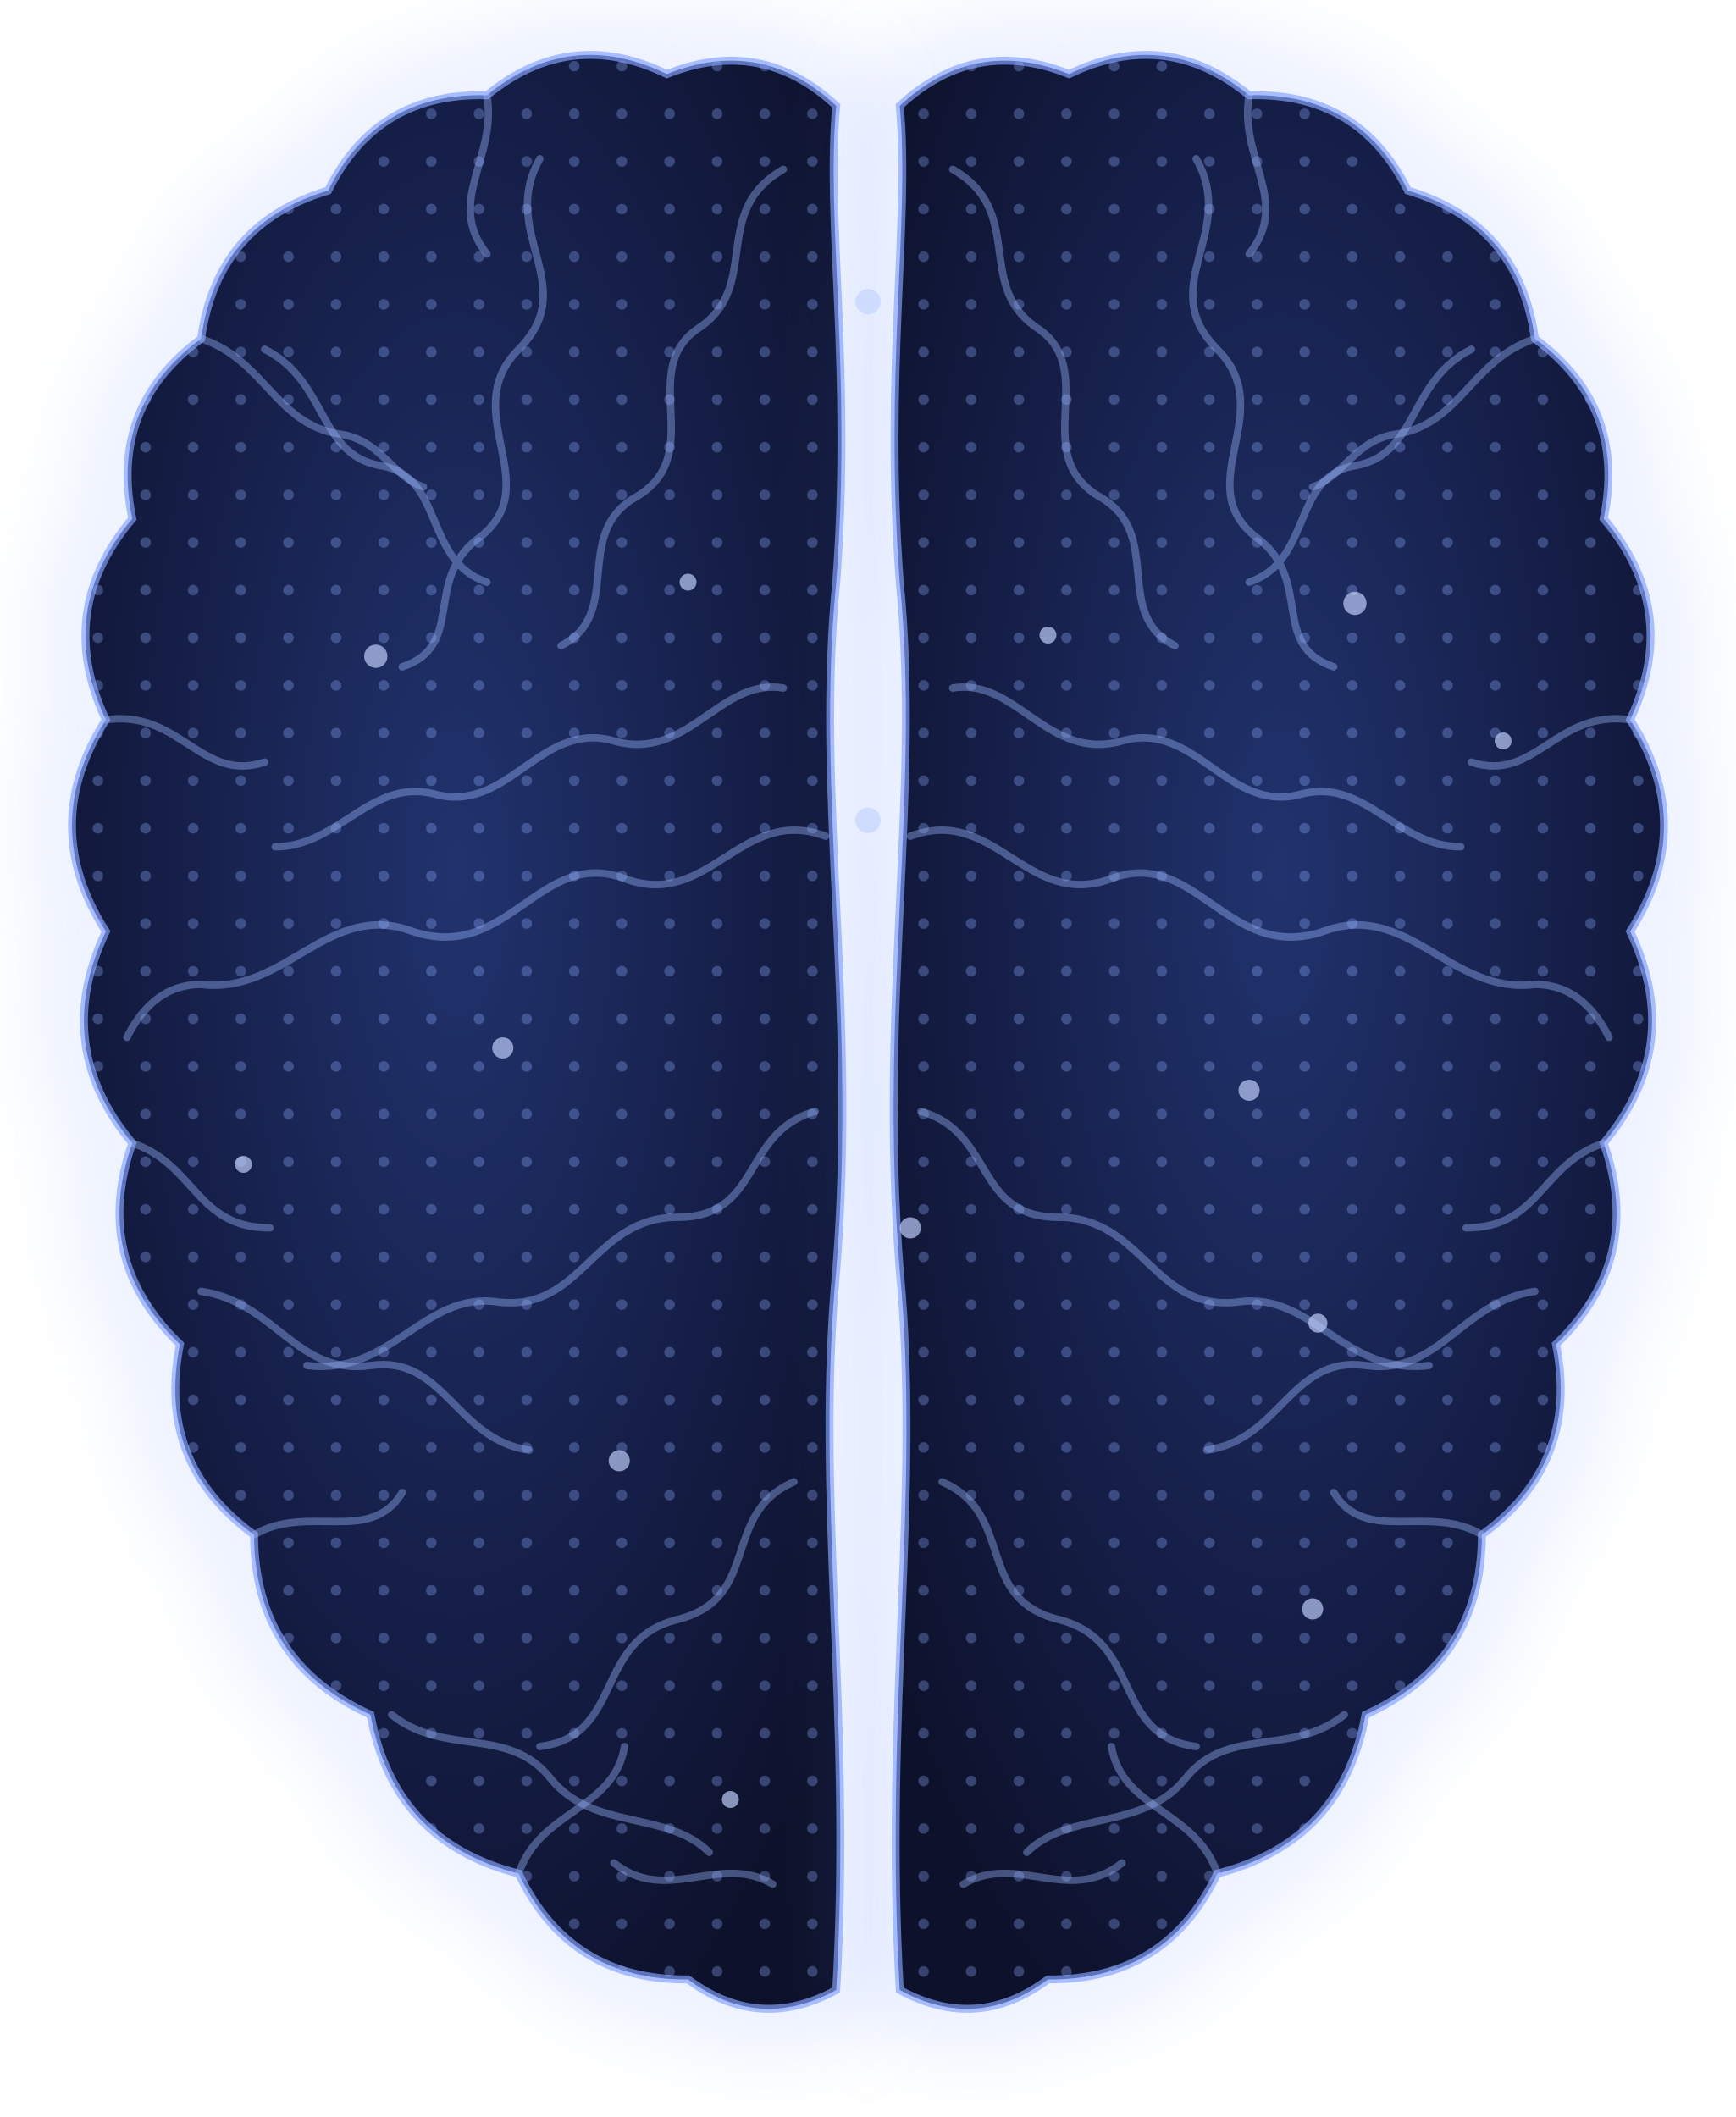
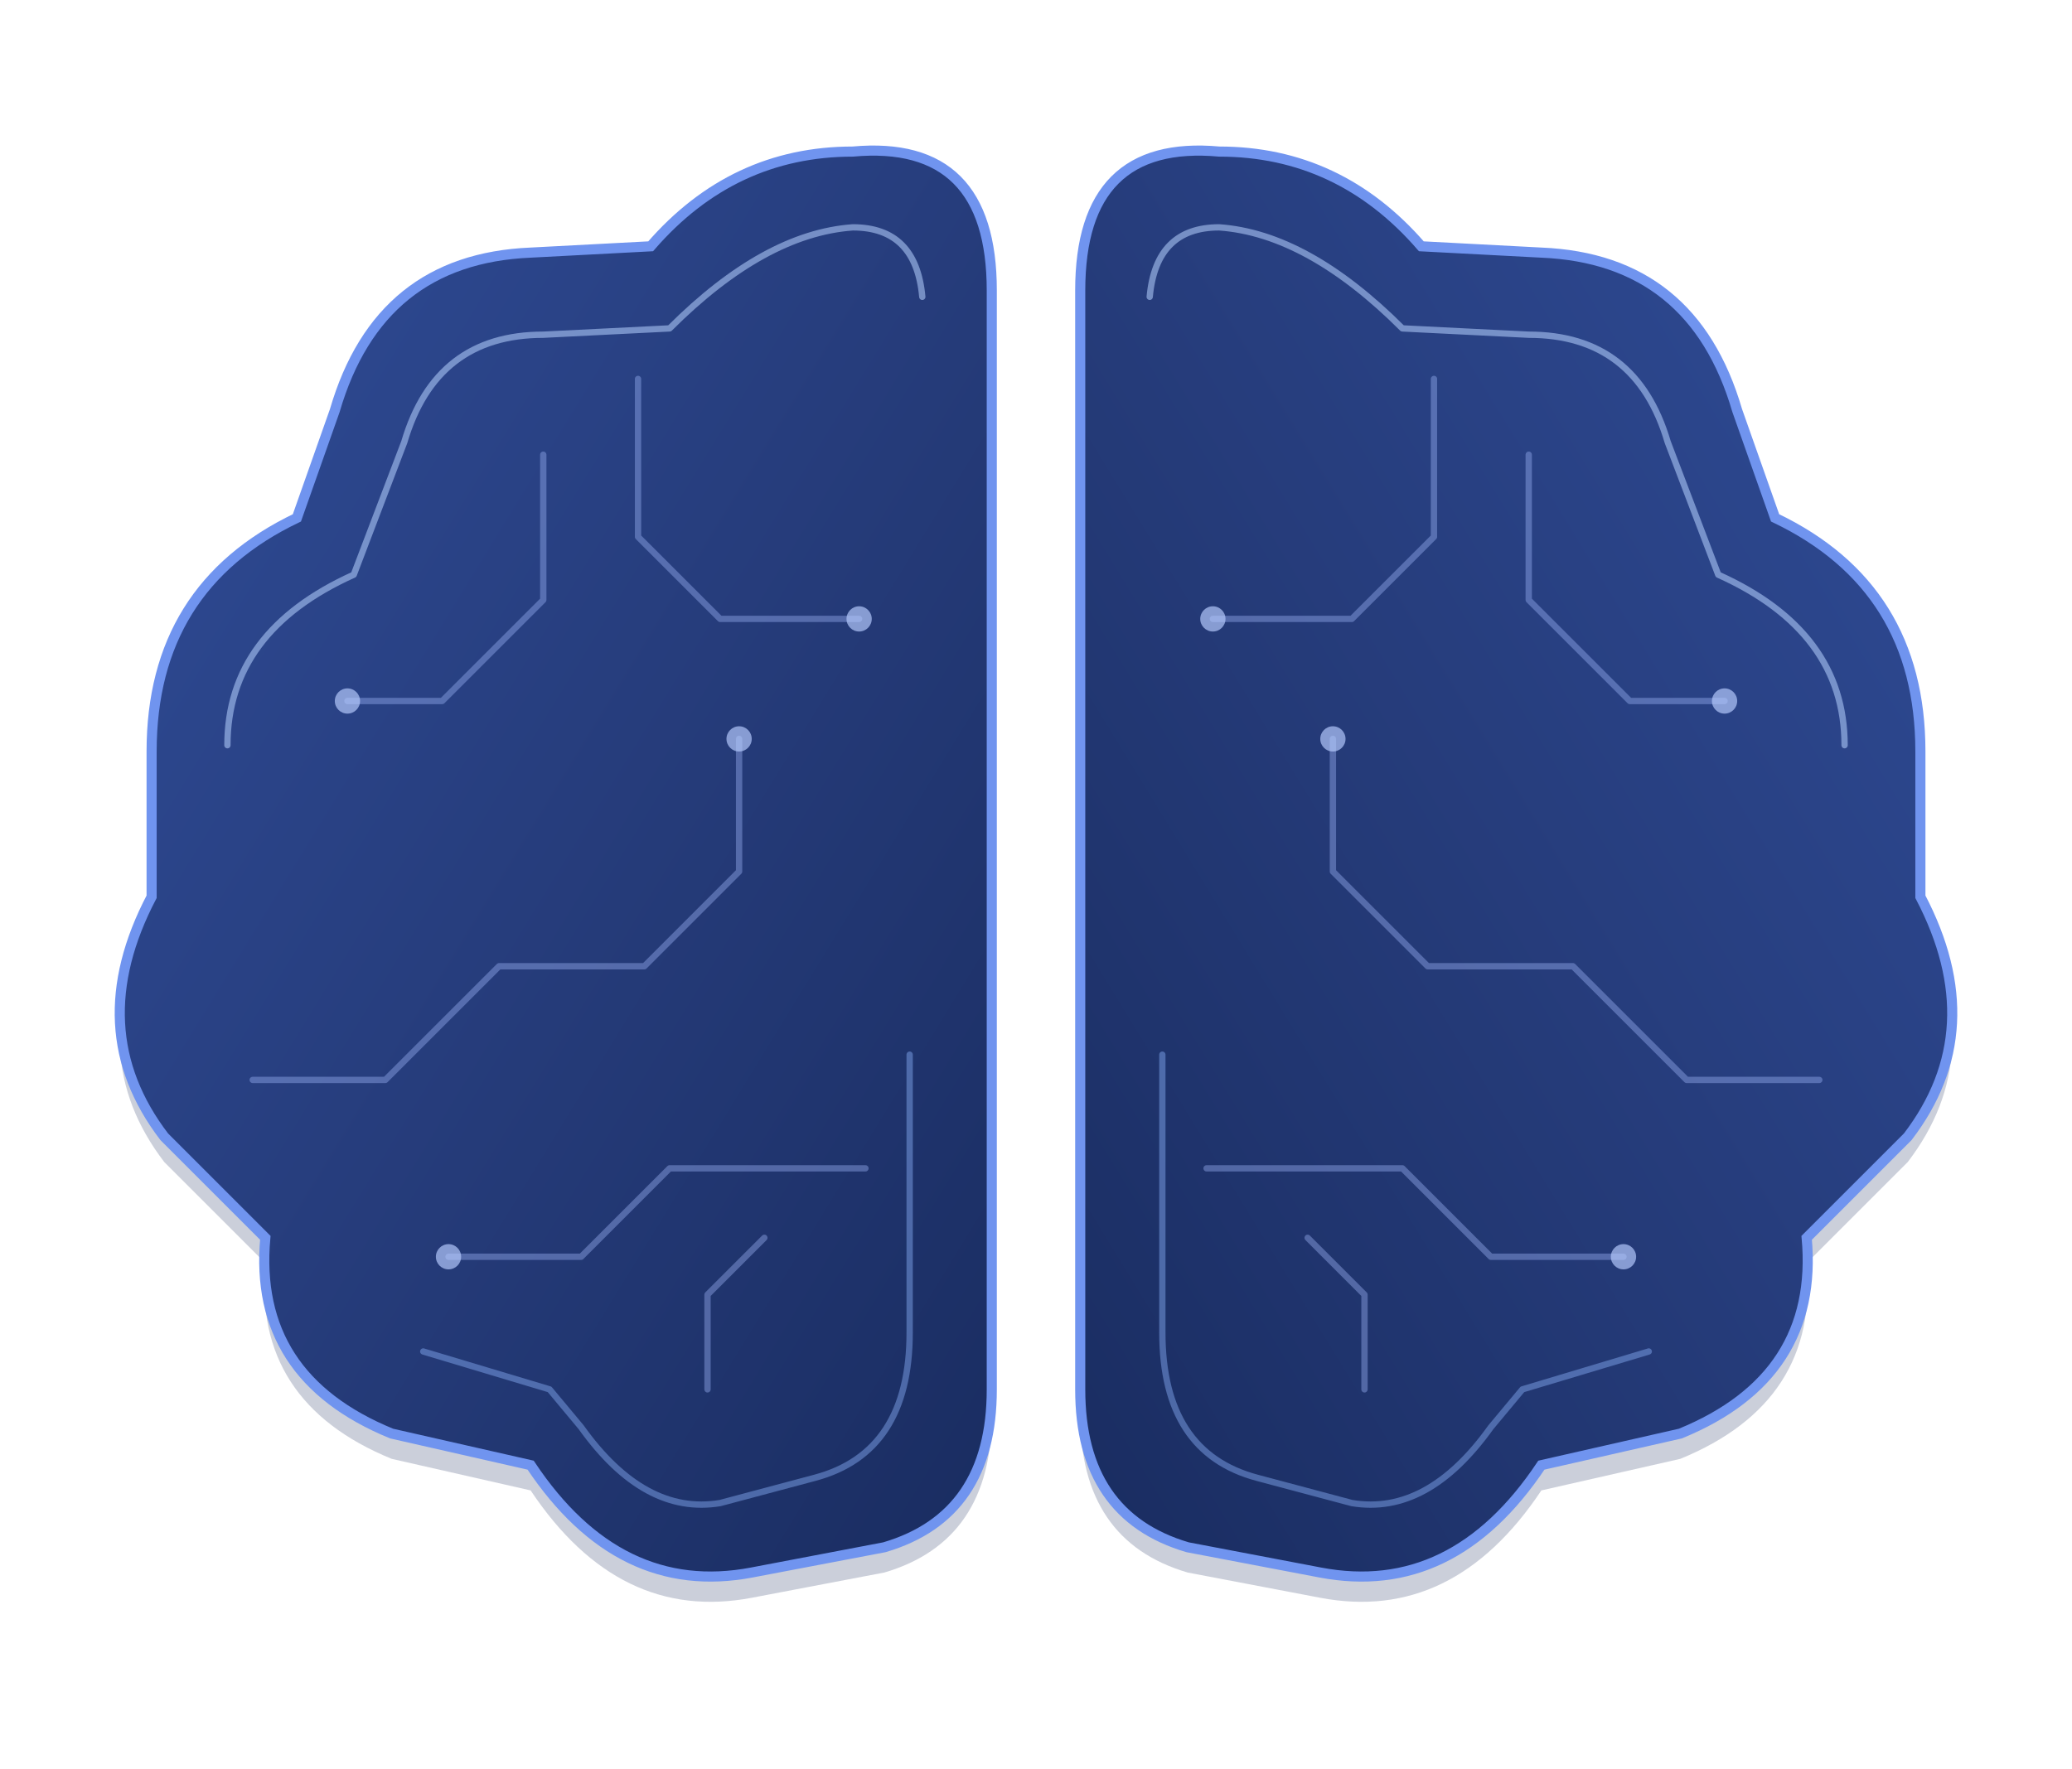
- <svg xmlns="http://www.w3.org/2000/svg" viewBox="0 0 328 400">
+ <svg xmlns="http://www.w3.org/2000/svg" viewBox="0 0 328 280">
  <defs>
-     <path id="hemisphere" d="M828 300Q813.9 286.8 796 294Q777.7 285.1 762 298Q741.2 297.4 732 316Q711 322.3 708 344Q690.6 356.8 695 378Q680.3 395.4 690 416Q677.2 436 690 456Q679.7 477.6 695 496Q687.3 517.9 704 534Q699.5 556.5 718 570Q718.1 594 740 604Q744.4 628 768 634Q777.6 654.2 800 654Q813.4 664 828 656C831 604 824 562 828 520C832 470 824 430 828 390C831 350 826 322 828 300Z" />
-     <radialGradient id="brain-fill" cx=".5" cy=".42" r=".65">
-       <stop offset="0" stop-color="#21336e" />
-       <stop offset=".59" stop-color="#151e47" />
-       <stop offset="1" stop-color="#0d112b" />
-     </radialGradient>
-     <pattern id="brain-dots" width="9" height="9" patternUnits="userSpaceOnUse">
-       <circle cx="4.5" cy="4.5" r="1" fill="#91adff" fill-opacity=".32" />
-     </pattern>
-     <filter id="brain-glow" x="-25%" y="-18%" width="150%" height="136%">
-       <feGaussianBlur stdDeviation="9" />
-     </filter>
-     <g id="folds" fill="none" stroke="#9db8ff" stroke-width="1.4" stroke-linecap="round" stroke-opacity=".39">
-       <path d="M708 344c12 4 14 16 26 18c8 1 10 8 16 10M690 416c14-2 18 12 30 8M695 496c12 4 12 16 26 16M718 570c10-6 22 2 28-8M768 634c4-12 18-12 20-24M762 298c2 12-8 20 0 30" />
-       <path d="M818 312c-14 8-4 22-16 30c-12 8 2 24-12 32c-12 7-2 22-14 28M772 310c-8 14 8 24-4 36c-12 12 6 26-8 36c-10 8-2 20-14 24M720 346c12 6 10 20 22 22c12 2 8 18 20 22" />
-       <path d="M826 438c-16-6-22 14-38 8c-16-6-22 16-40 10c-16-6-24 12-40 10c-8 0-12 6-14 10M818 410c-12-2-18 14-32 10c-14-4-20 14-34 10c-12-3-18 10-30 10M824 490c-14 4-10 20-26 20c-16 0-18 18-34 16c-14-2-20 14-36 12" />
-       <path d="M708 524c14 2 18 16 32 14c14-2 16 14 30 16M820 560c-14 6-6 22-22 26c-16 4-10 22-26 24M744 604c10 8 22 2 30 12c8 10 22 6 30 14M816 636c-10-6-20 4-30-4" />
-     </g>
-     <g id="half">
-       <use href="#hemisphere" fill="none" stroke="#6f92ff" stroke-width="5" opacity=".49" filter="url(#brain-glow)" />
-       <use href="#hemisphere" fill="url(#brain-fill)" stroke="#85a3ff" stroke-width="1.5" stroke-opacity=".67" />
-       <use href="#hemisphere" fill="url(#brain-dots)" />
-       <use href="#folds" />
+     <linearGradient id="ink" x1="0" y1="0" x2="1" y2="1" gradientUnits="objectBoundingBox">
+       <stop stop-color="#304d99" />
+       <stop offset=".55" stop-color="#253b79" />
+       <stop offset="1" stop-color="#192c60" />
+     </linearGradient>
+     <path id="lobe" d="M157 46Q157 22 135 24Q116 24 103 39L84 40Q60 41 53 65L47 82Q24 93 24 119L24 142Q13 163 26 180L42 196Q40 218 62 227L84 232Q98 253 119 249L140 245Q157 240 157 220Z" />
+     <g id="hemisphere">
+       <use href="#lobe" transform="translate(0 4)" fill="#142657" opacity=".22" />
+       <use href="#lobe" fill="url(#ink)" stroke="#7094ef" stroke-width="1.6" />
+       <g fill="none" stroke-linecap="round" stroke-linejoin="round">
+         <path d="M146 47Q145 36 135 36Q121 37 106 52L86 53Q69 53 64 70L56 91Q36 100 36 118" stroke="#b7d1ff" opacity=".55" />
+         <path d="M144 167v44q0 19-15 23l-15 4q-12 2-22-12l-5-6-20-6" stroke="#81a7ef" opacity=".48" />
+         <g stroke="#a1b9fc" opacity=".39">
+           <path d="M55 111h15l16-16V72m15-12v25l13 13h22" />
+           <path d="M40 171h21l18-18h23l15-15v-21" />
+           <path d="M71 199h21l14-14h31m-25 35v-15l9-9" />
+         </g>
+       </g>
+       <g fill="#b7ccff" opacity=".67">
+         <circle cx="55" cy="111" r="2" />
+         <circle cx="136" cy="98" r="2" />
+         <circle cx="117" cy="117" r="2" />
+         <circle cx="71" cy="199" r="2" />
+       </g>
    </g>
  </defs>
-   <g transform="translate(-670 -280)">
-     <use href="#half" />
-     <use href="#half" transform="translate(1668 0) scale(-1 1)" />
-     <g fill="#c3d2ff" fill-opacity=".67">
-       <circle cx="741" cy="404" r="2.2" />
-       <circle cx="765" cy="478" r="2" />
-       <circle cx="787" cy="556" r="2" />
-       <circle cx="926" cy="394" r="2.2" />
-       <circle cx="906" cy="486" r="2" />
-       <circle cx="919" cy="530" r="1.8" />
-       <circle cx="918" cy="584" r="2" />
-       <circle cx="834" cy="435" r="2.4" />
-       <circle cx="834" cy="337" r="2.4" />
-       <circle cx="842" cy="512" r="2" />
-       <circle cx="716" cy="500" r="1.6" />
-       <circle cx="954" cy="420" r="1.6" />
-       <circle cx="808" cy="620" r="1.6" />
-       <circle cx="868" cy="400" r="1.6" />
-       <circle cx="800" cy="390" r="1.6" />
-     </g>
-   </g>
+   <use href="#hemisphere" />
+   <use href="#hemisphere" transform="translate(328 0) scale(-1 1)" />
</svg>
